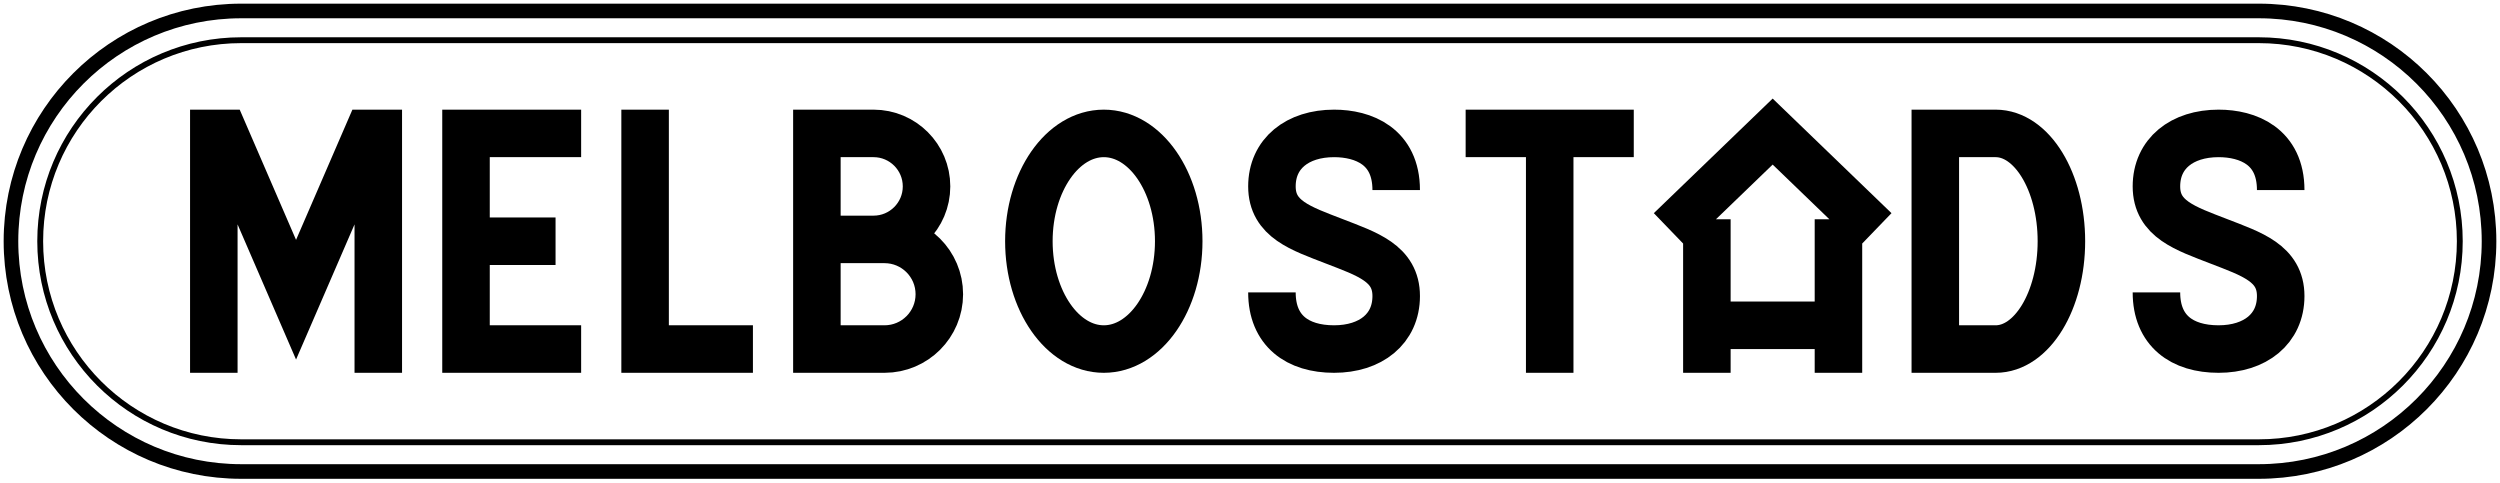
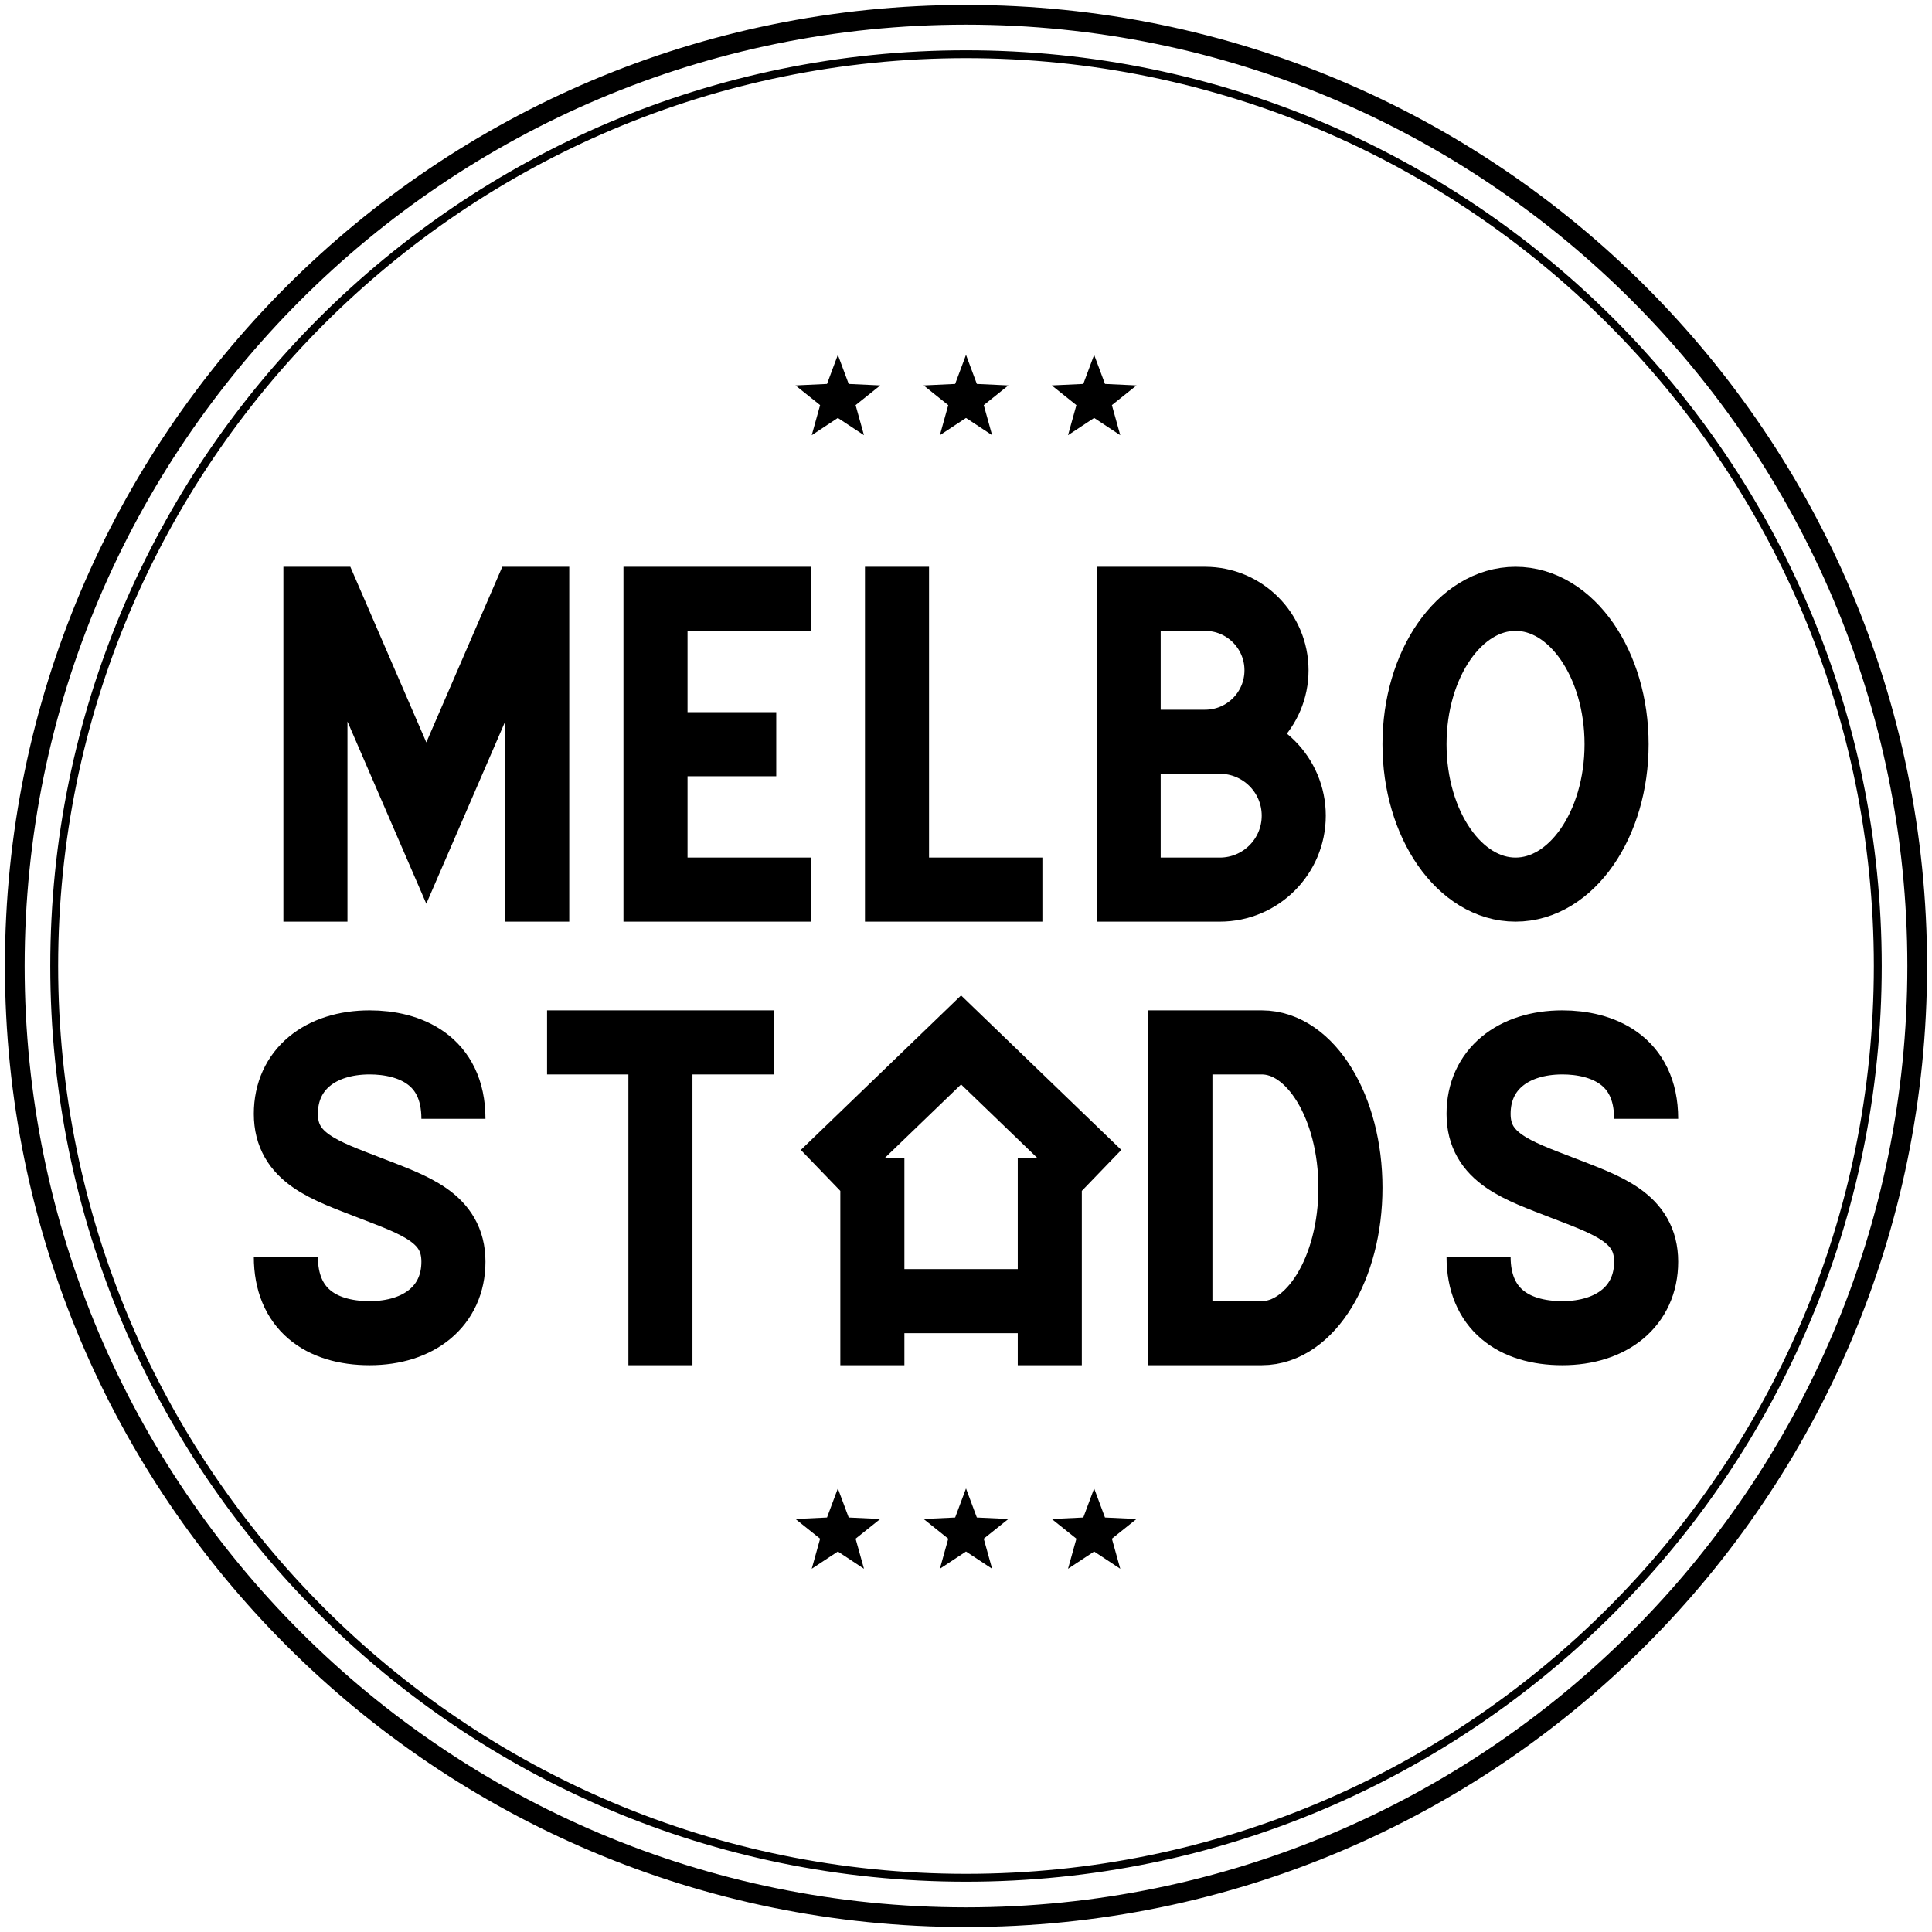
- <svg xmlns="http://www.w3.org/2000/svg" viewBox="0 0 684 132" role="img" aria-label="Melbostads">
+ <svg xmlns="http://www.w3.org/2000/svg" viewBox="0 0 392 392" role="img" aria-label="Melbostads">
  <defs>
    <clipPath id="c">
-       <rect x="-10" y="0" width="600" height="72" />
+       <rect x="-10" y="0" width="400" height="72" />
    </clipPath>
  </defs>
-   <rect x="3" y="3" width="678" height="126" rx="63" fill="none" stroke="#000" stroke-width="4" />
-   <rect x="11" y="11" width="662" height="110" rx="55" fill="none" stroke="#000" stroke-width="1.6" />
-   <g transform="translate(52 30)" fill="none" stroke="#000" stroke-width="13" stroke-linejoin="miter" stroke-miterlimit="10">
-     <g clip-path="url(#c)">
-       <path transform="translate(0.0 0)" d="M6.5,0V72M51.5,0V72M6.5,0L29,52L51.5,0" />
-       <path transform="translate(69.0 0)" d="M6.5,0V72M0,6.5H38M0,36.0H31M0,65.5H38" />
-       <path transform="translate(118.0 0)" d="M6.5,0V72M0,65.5H36" />
-       <path transform="translate(165.0 0)" d="M6.5,0V72M0,6.5H22A14.5 14.5 0 0 1 22,35.5H0M0,35.5H25A15 15 0 0 1 25,65.5H0" />
-       <path transform="translate(223.0 0)" d="M27,6.5A20.5 29.5 0 1 1 27,65.5A20.5 29.5 0 1 1 27,6.5Z" />
-       <path transform="translate(288.0 0)" d="M42,22C42,10 33,6.5 25,6.5C15,6.5 8,12 8,21C8,30 16,32.5 25,36C34,39.5 42,42 42,51C42,60 35,65.5 25,65.5C15,65.5 8,60.5 8,50" />
-       <path transform="translate(349.0 0)" d="M0,6.5H46M23,0V72" />
-       <path transform="translate(471.0 0)" d="M6.5,0V72M0,6.5H23A18 29.5 0 0 1 23,65.5H0" />
-       <path transform="translate(530.0 0)" d="M42,22C42,10 33,6.5 25,6.5C15,6.5 8,12 8,21C8,30 16,32.5 25,36C34,39.5 42,42 42,51C42,60 35,65.5 25,65.5C15,65.5 8,60.5 8,50" />
+   <circle cx="196" cy="196" r="193" fill="none" stroke="#000" stroke-width="4" />
+   <circle cx="196" cy="196" r="185" fill="none" stroke="#000" stroke-width="1.6" />
+   <g transform="translate(10 10)">
+     <polygon points="160.0,62.0 162.2,67.9 168.6,68.2 163.6,72.2 165.3,78.3 160.0,74.8 154.7,78.3 156.4,72.2 151.4,68.2 157.8,67.9" fill="#000" stroke="none" />
+     <polygon points="186.0,62.0 188.2,67.9 194.6,68.2 189.6,72.2 191.3,78.3 186.0,74.8 180.7,78.3 182.4,72.2 177.4,68.2 183.8,67.9" fill="#000" stroke="none" />
+     <polygon points="212.0,62.0 214.2,67.9 220.6,68.2 215.6,72.2 217.3,78.3 212.0,74.8 206.7,78.3 208.4,72.2 203.4,68.2 209.8,67.9" fill="#000" stroke="none" />
+     <polygon points="160.0,292.0 162.2,297.9 168.6,298.2 163.6,302.2 165.3,308.3 160.0,304.8 154.7,308.3 156.4,302.2 151.4,298.2 157.8,297.9" fill="#000" stroke="none" />
+     <polygon points="186.0,292.0 188.2,297.9 194.6,298.2 189.6,302.2 191.3,308.3 186.0,304.8 180.7,308.3 182.4,302.2 177.4,298.2 183.8,297.9" fill="#000" stroke="none" />
+     <polygon points="212.0,292.0 214.2,297.9 220.6,298.2 215.6,302.2 217.3,308.3 212.0,304.8 206.7,308.3 208.4,302.2 203.4,298.2 209.8,297.9" fill="#000" stroke="none" />
+     <g fill="none" stroke="#000" stroke-width="13" stroke-linejoin="miter" stroke-miterlimit="10">
+       <g transform="translate(47.5 105.0)">
+         <g clip-path="url(#c)">
+           <path transform="translate(0.0 0)" d="M6.5,0V72M51.5,0V72M6.5,0L29,52L51.5,0" />
+           <path transform="translate(69.0 0)" d="M6.5,0V72M0,6.5H38M0,36.0H31M0,65.5H38" />
+           <path transform="translate(118.0 0)" d="M6.5,0V72M0,65.5H36" />
+           <path transform="translate(165.0 0)" d="M6.5,0V72M0,6.5H22A14.5 14.5 0 0 1 22,35.5H0M0,35.5H25A15 15 0 0 1 25,65.5H0" />
+           <path transform="translate(223.0 0)" d="M27,6.5A20.5 29.5 0 1 1 27,65.5A20.5 29.5 0 1 1 27,6.5Z" />
+         </g>
+       </g>
+       <g transform="translate(40.0 195.0)">
+         <g clip-path="url(#c)">
+           <path transform="translate(0.0 0)" d="M42,22C42,10 33,6.5 25,6.5C15,6.5 8,12 8,21C8,30 16,32.5 25,36C34,39.5 42,42 42,51C42,60 35,65.5 25,65.5C15,65.5 8,60.5 8,50" />
+           <path transform="translate(61.0 0)" d="M0,6.5H46M23,0V72" />
+           <path transform="translate(183.0 0)" d="M6.5,0V72M0,6.5H23A18 29.5 0 0 1 23,65.5H0" />
+           <path transform="translate(242.0 0)" d="M42,22C42,10 33,6.5 25,6.5C15,6.5 8,12 8,21C8,30 16,32.5 25,36C34,39.5 42,42 42,51C42,60 35,65.5 25,65.5C15,65.5 8,60.5 8,50" />
+         </g>
+         <path transform="translate(118.0 0)" d="M-1,33L27,6L55,33M9,30V72M45,30V72M9,59H45" />
+       </g>
    </g>
-     <path transform="translate(406.0 0)" d="M-1,33L27,6L55,33M9,30V72M45,30V72M9,59H45" />
  </g>
</svg>
